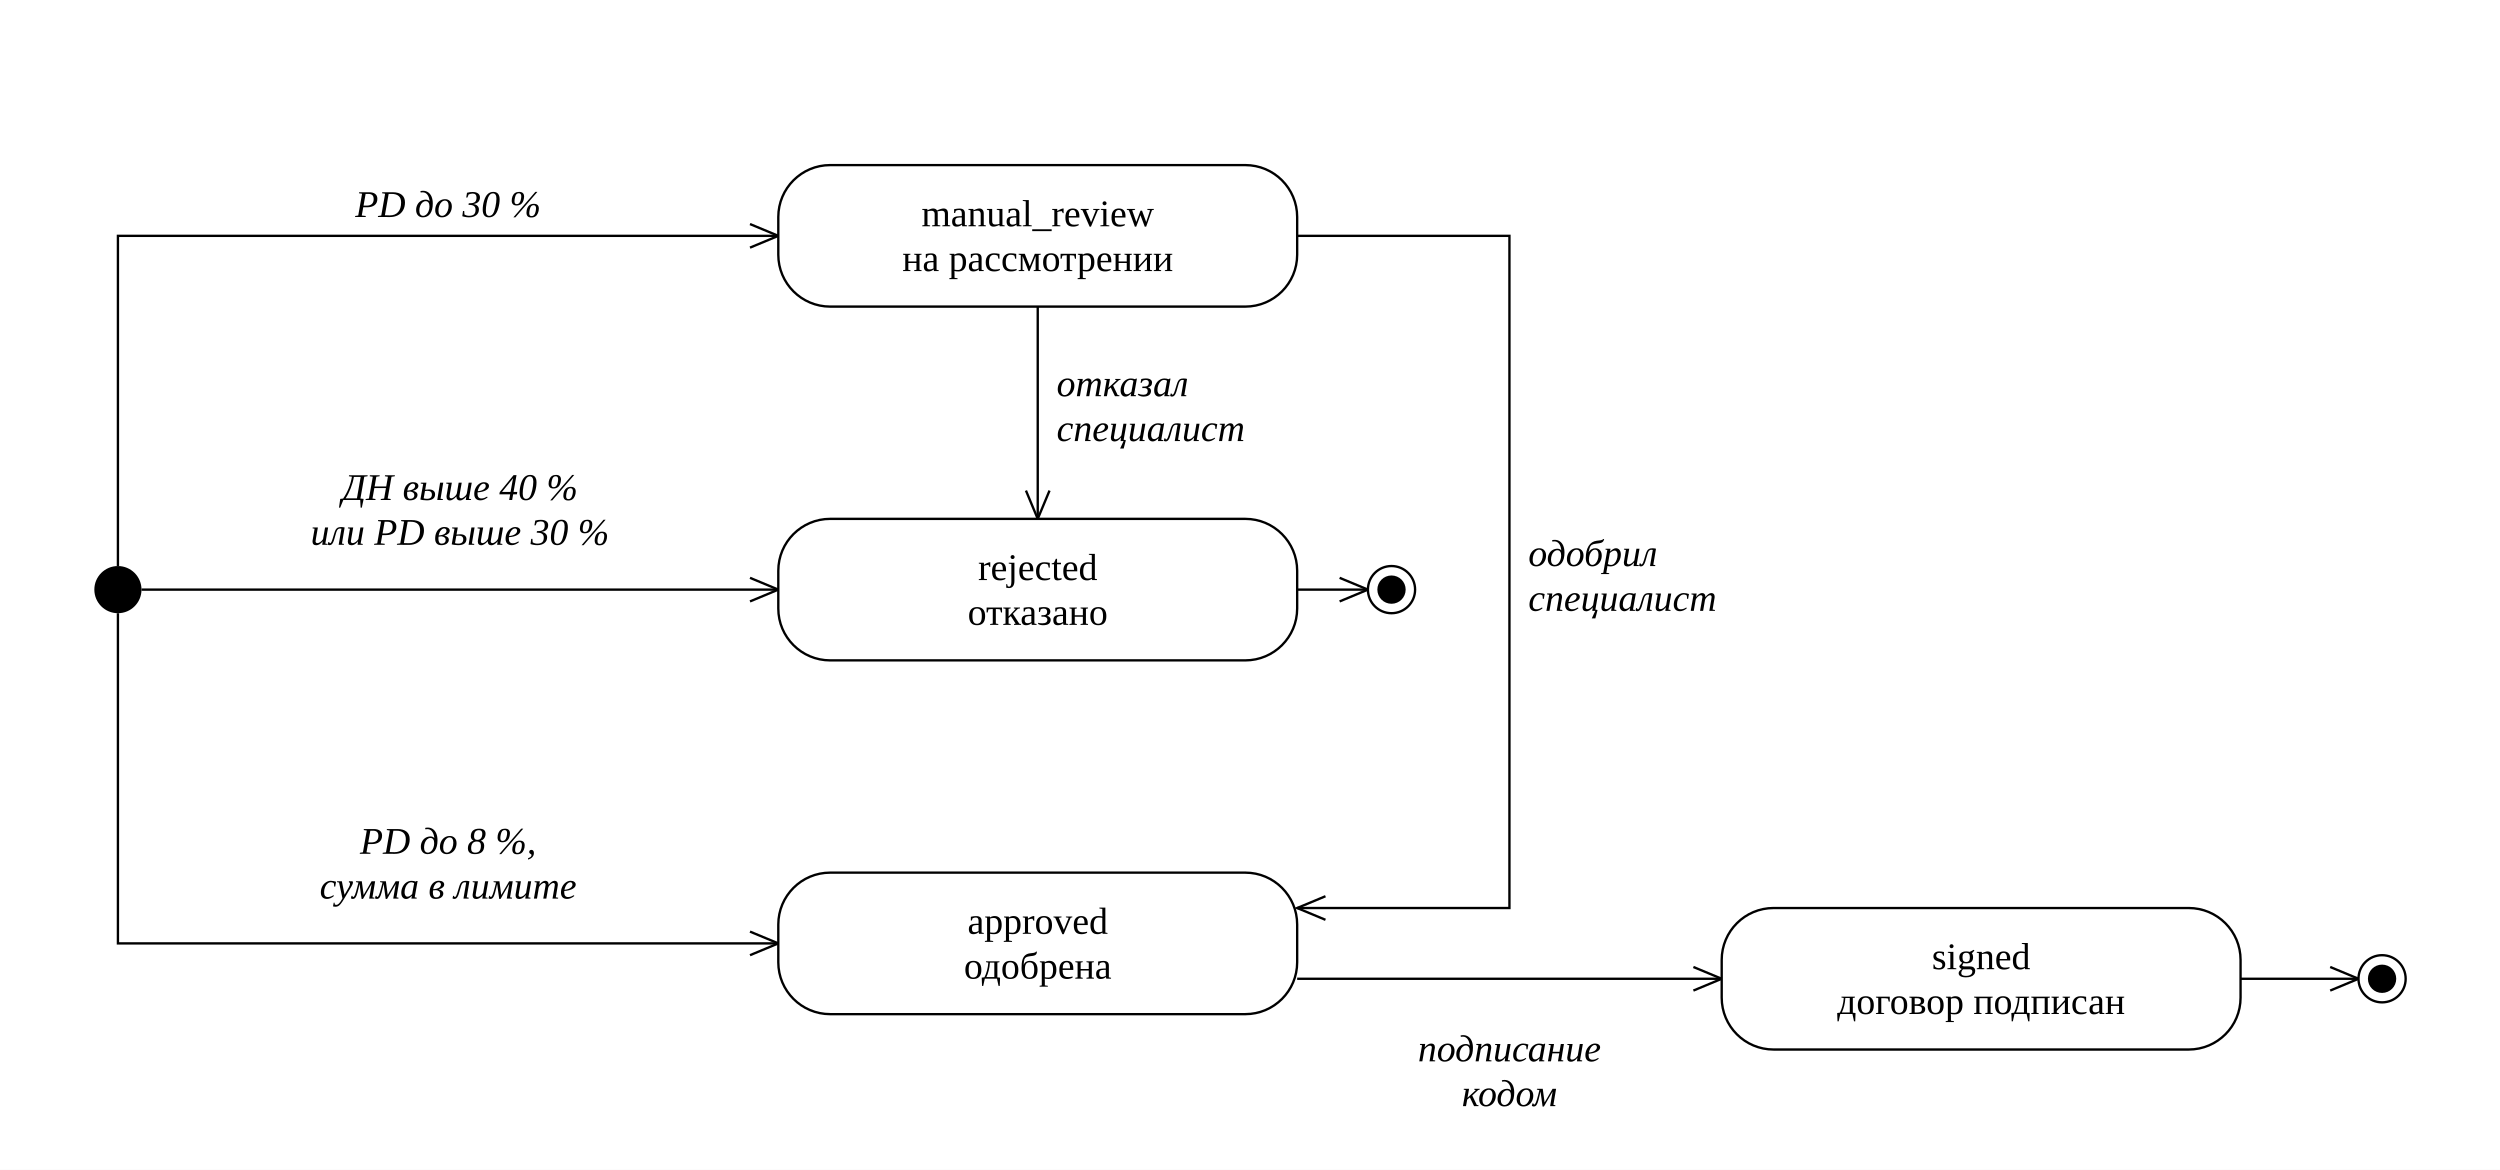
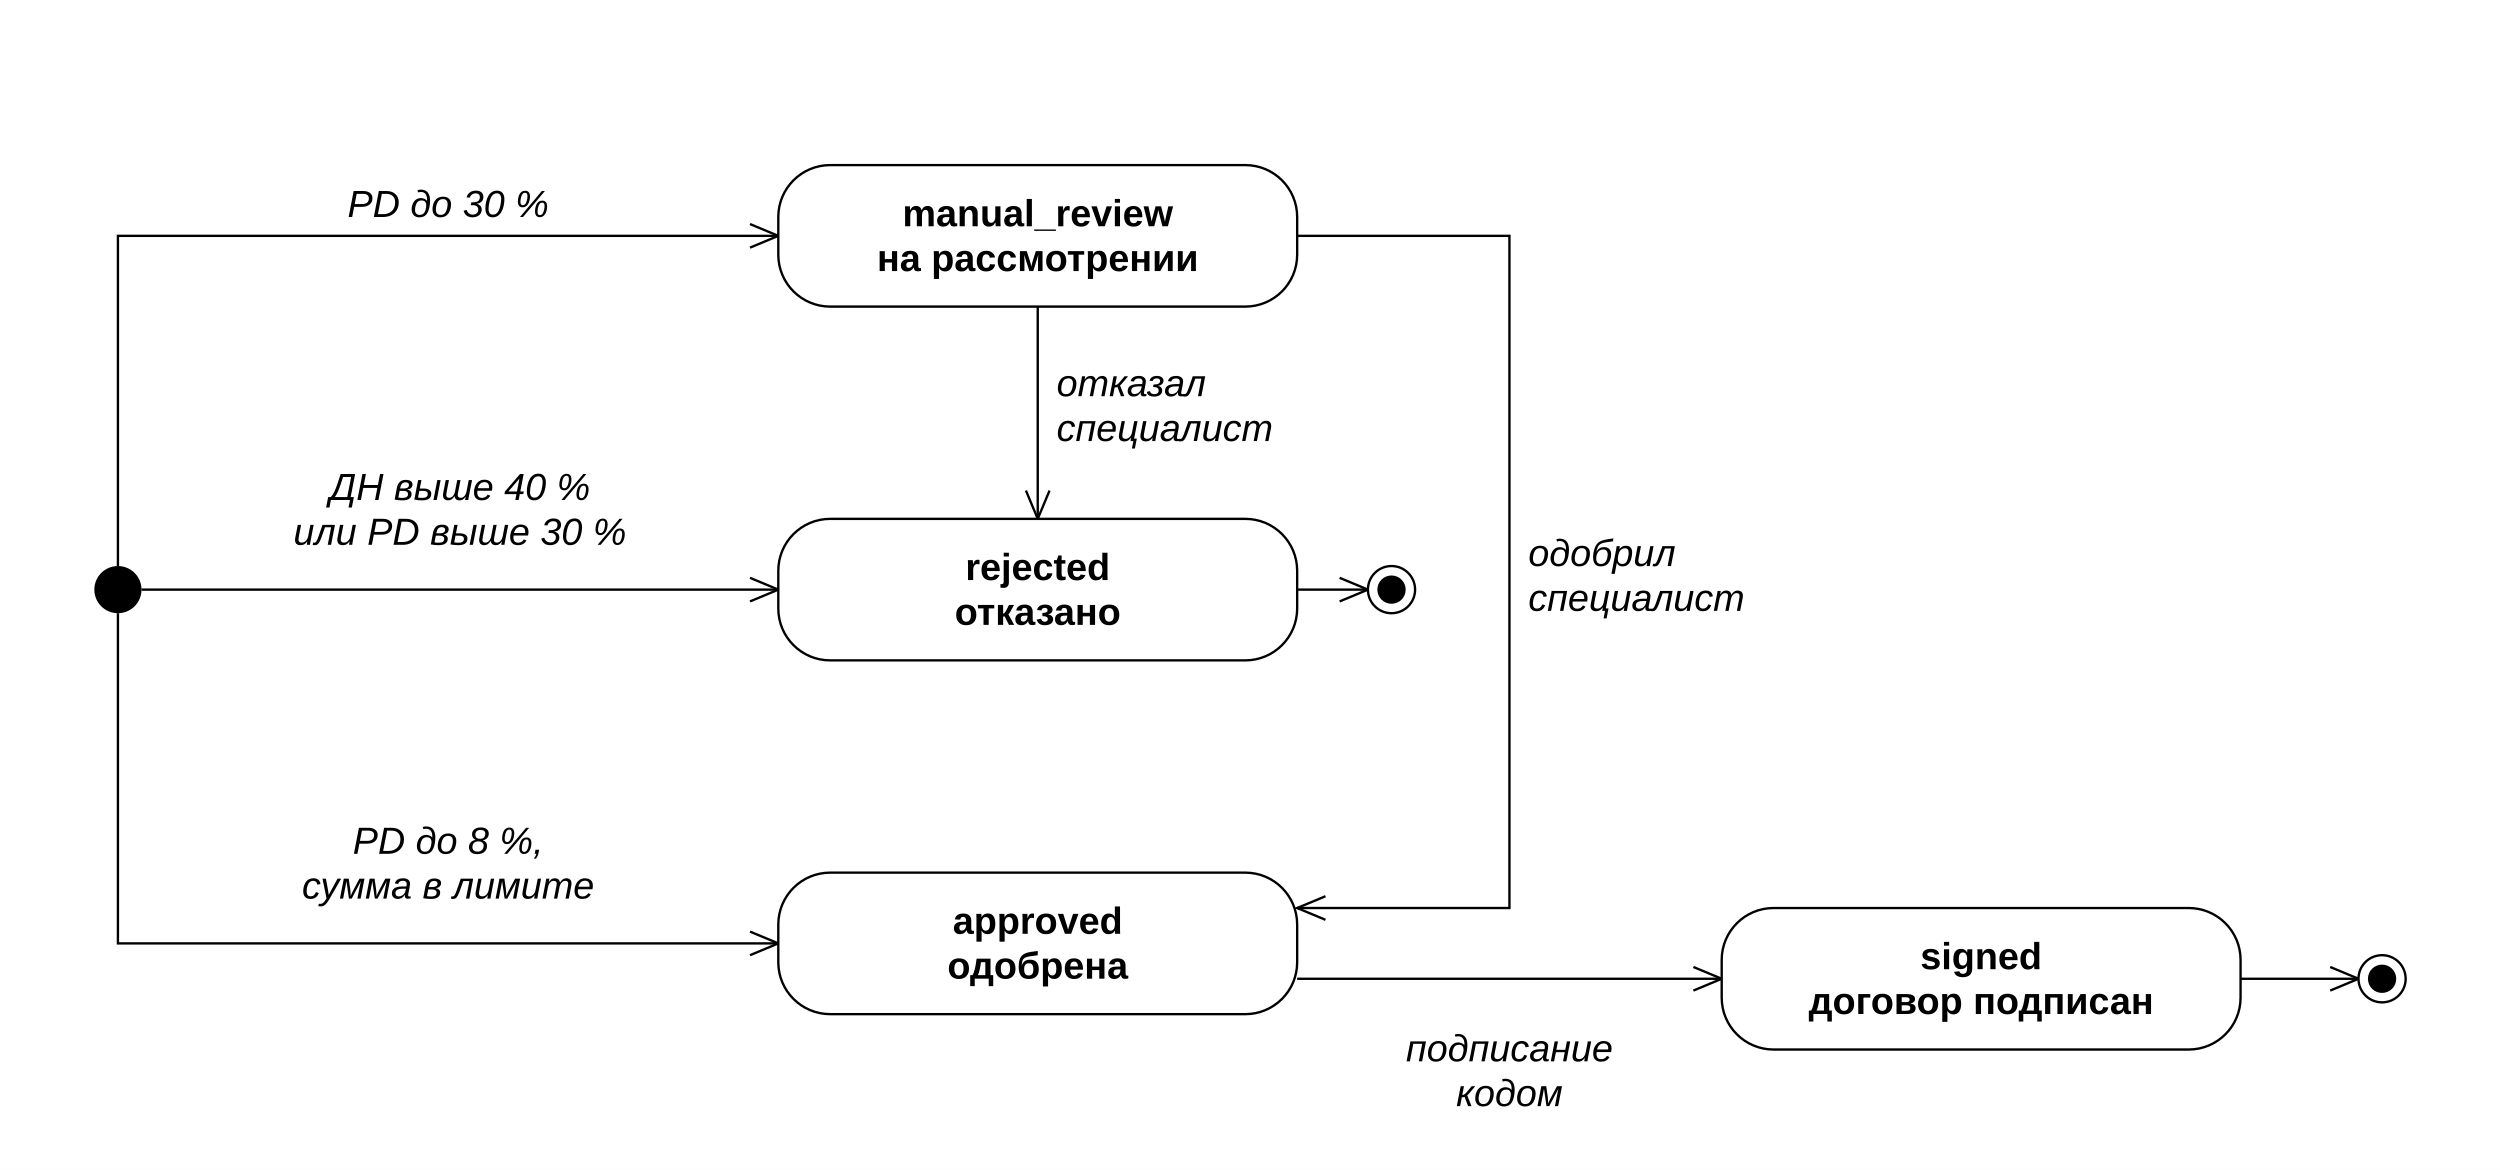
- <svg xmlns="http://www.w3.org/2000/svg" width="1060" height="496" viewBox="0 0 1060 496" font-family="Times New Roman, serif">
+ <svg xmlns="http://www.w3.org/2000/svg" width="1060" height="496" viewBox="0 0 1060 496" font-family="Arial, 'Liberation Sans', sans-serif">
  <rect width="100%" height="100%" fill="#ffffff" />
  <path d="M50,240 L50,100 L330,100" fill="none" stroke="#000" />
  <polyline points="318,105 330,100 318,95" fill="none" stroke="#000" />
-   <rect x="144.4" y="76" width="91.2" height="22" fill="#fff" opacity="0.92" />
+   <rect x="140.4" y="76" width="99.2" height="22" fill="#fff" opacity="0.92" />
  <text x="190" y="92" font-size="16" text-anchor="middle" font-style="italic">PD до 30 %</text>
  <path d="M60,250 L330,250" fill="none" stroke="#000" />
  <polyline points="318,255 330,250 318,245" fill="none" stroke="#000" />
-   <rect x="124.44" y="196" width="141.12" height="41" fill="#fff" opacity="0.92" />
+   <rect x="118.04" y="196" width="153.92" height="41" fill="#fff" opacity="0.92" />
  <text x="195" y="212" font-size="16" text-anchor="middle" font-style="italic">ДН выше 40 %</text>
  <text x="195" y="231" font-size="16" text-anchor="middle" font-style="italic">или PD выше 30 %</text>
  <path d="M50,260 L50,400 L330,400" fill="none" stroke="#000" />
  <polyline points="318,405 330,400 318,395" fill="none" stroke="#000" />
-   <rect x="127.76" y="346" width="124.48" height="41" fill="#fff" opacity="0.92" />
+   <rect x="122.16" y="346" width="135.68" height="41" fill="#fff" opacity="0.92" />
  <text x="190" y="362" font-size="16" text-anchor="middle" font-style="italic">PD до 8 %,</text>
  <text x="190" y="381" font-size="16" text-anchor="middle" font-style="italic">сумма в лимите</text>
  <path d="M440,130 L440,220" fill="none" stroke="#000" />
  <polyline points="435,208 440,220 445,208" fill="none" stroke="#000" />
-   <rect x="445" y="152" width="91.2" height="41" fill="#fff" opacity="0.92" />
+   <rect x="445" y="152" width="99.2" height="41" fill="#fff" opacity="0.92" />
  <text x="448" y="168" font-size="16" text-anchor="start" font-style="italic">отказал</text>
  <text x="448" y="187" font-size="16" text-anchor="start" font-style="italic">специалист</text>
  <path d="M550,100 L640,100 L640,385 L550,385" fill="none" stroke="#000" />
  <polyline points="562,380 550,385 562,390" fill="none" stroke="#000" />
-   <rect x="645" y="224" width="91.2" height="41" fill="#fff" opacity="0.92" />
+   <rect x="645" y="224" width="99.2" height="41" fill="#fff" opacity="0.92" />
  <text x="648" y="240" font-size="16" text-anchor="start" font-style="italic">одобрил</text>
  <text x="648" y="259" font-size="16" text-anchor="start" font-style="italic">специалист</text>
  <path d="M550,415 L730,415" fill="none" stroke="#000" />
  <polyline points="718,420 730,415 718,410" fill="none" stroke="#000" />
-   <rect x="594.4" y="434" width="91.2" height="41" fill="#fff" opacity="0.92" />
+   <rect x="590.4" y="434" width="99.2" height="41" fill="#fff" opacity="0.92" />
  <text x="640" y="450" font-size="16" text-anchor="middle" font-style="italic">подписание</text>
  <text x="640" y="469" font-size="16" text-anchor="middle" font-style="italic">кодом</text>
  <path d="M550,250 L580,250" fill="none" stroke="#000" />
  <polyline points="568,255 580,250 568,245" fill="none" stroke="#000" />
  <path d="M950,415 L1000,415" fill="none" stroke="#000" />
  <polyline points="988,420 1000,415 988,410" fill="none" stroke="#000" />
  <circle cx="50" cy="250" r="10" fill="#000" />
  <rect x="330" y="70" width="220" height="60" rx="22" fill="#fff" stroke="#000" />
-   <text x="440" y="95.94" font-size="16" text-anchor="middle">manual_review</text>
-   <text x="440" y="114.94" font-size="16" text-anchor="middle">на рассмотрении</text>
+   <text x="440" y="95.94" font-size="16" text-anchor="middle" font-weight="bold">manual_review</text>
+   <text x="440" y="114.94" font-size="16" text-anchor="middle" font-weight="bold">на рассмотрении</text>
  <rect x="330" y="220" width="220" height="60" rx="22" fill="#fff" stroke="#000" />
-   <text x="440" y="245.94" font-size="16" text-anchor="middle">rejected</text>
-   <text x="440" y="264.94" font-size="16" text-anchor="middle">отказано</text>
+   <text x="440" y="245.94" font-size="16" text-anchor="middle" font-weight="bold">rejected</text>
+   <text x="440" y="264.94" font-size="16" text-anchor="middle" font-weight="bold">отказано</text>
  <rect x="330" y="370" width="220" height="60" rx="22" fill="#fff" stroke="#000" />
-   <text x="440" y="395.94" font-size="16" text-anchor="middle">approved</text>
-   <text x="440" y="414.94" font-size="16" text-anchor="middle">одобрена</text>
+   <text x="440" y="395.94" font-size="16" text-anchor="middle" font-weight="bold">approved</text>
+   <text x="440" y="414.94" font-size="16" text-anchor="middle" font-weight="bold">одобрена</text>
  <rect x="730" y="385" width="220" height="60" rx="22" fill="#fff" stroke="#000" />
-   <text x="840" y="410.94" font-size="16" text-anchor="middle">signed</text>
-   <text x="840" y="429.94" font-size="16" text-anchor="middle">договор подписан</text>
+   <text x="840" y="410.94" font-size="16" text-anchor="middle" font-weight="bold">signed</text>
+   <text x="840" y="429.94" font-size="16" text-anchor="middle" font-weight="bold">договор подписан</text>
  <circle cx="590" cy="250" r="10" fill="#fff" stroke="#000" />
  <circle cx="590" cy="250" r="6" fill="#000" />
  <circle cx="1010" cy="415" r="10" fill="#fff" stroke="#000" />
  <circle cx="1010" cy="415" r="6" fill="#000" />
</svg>
